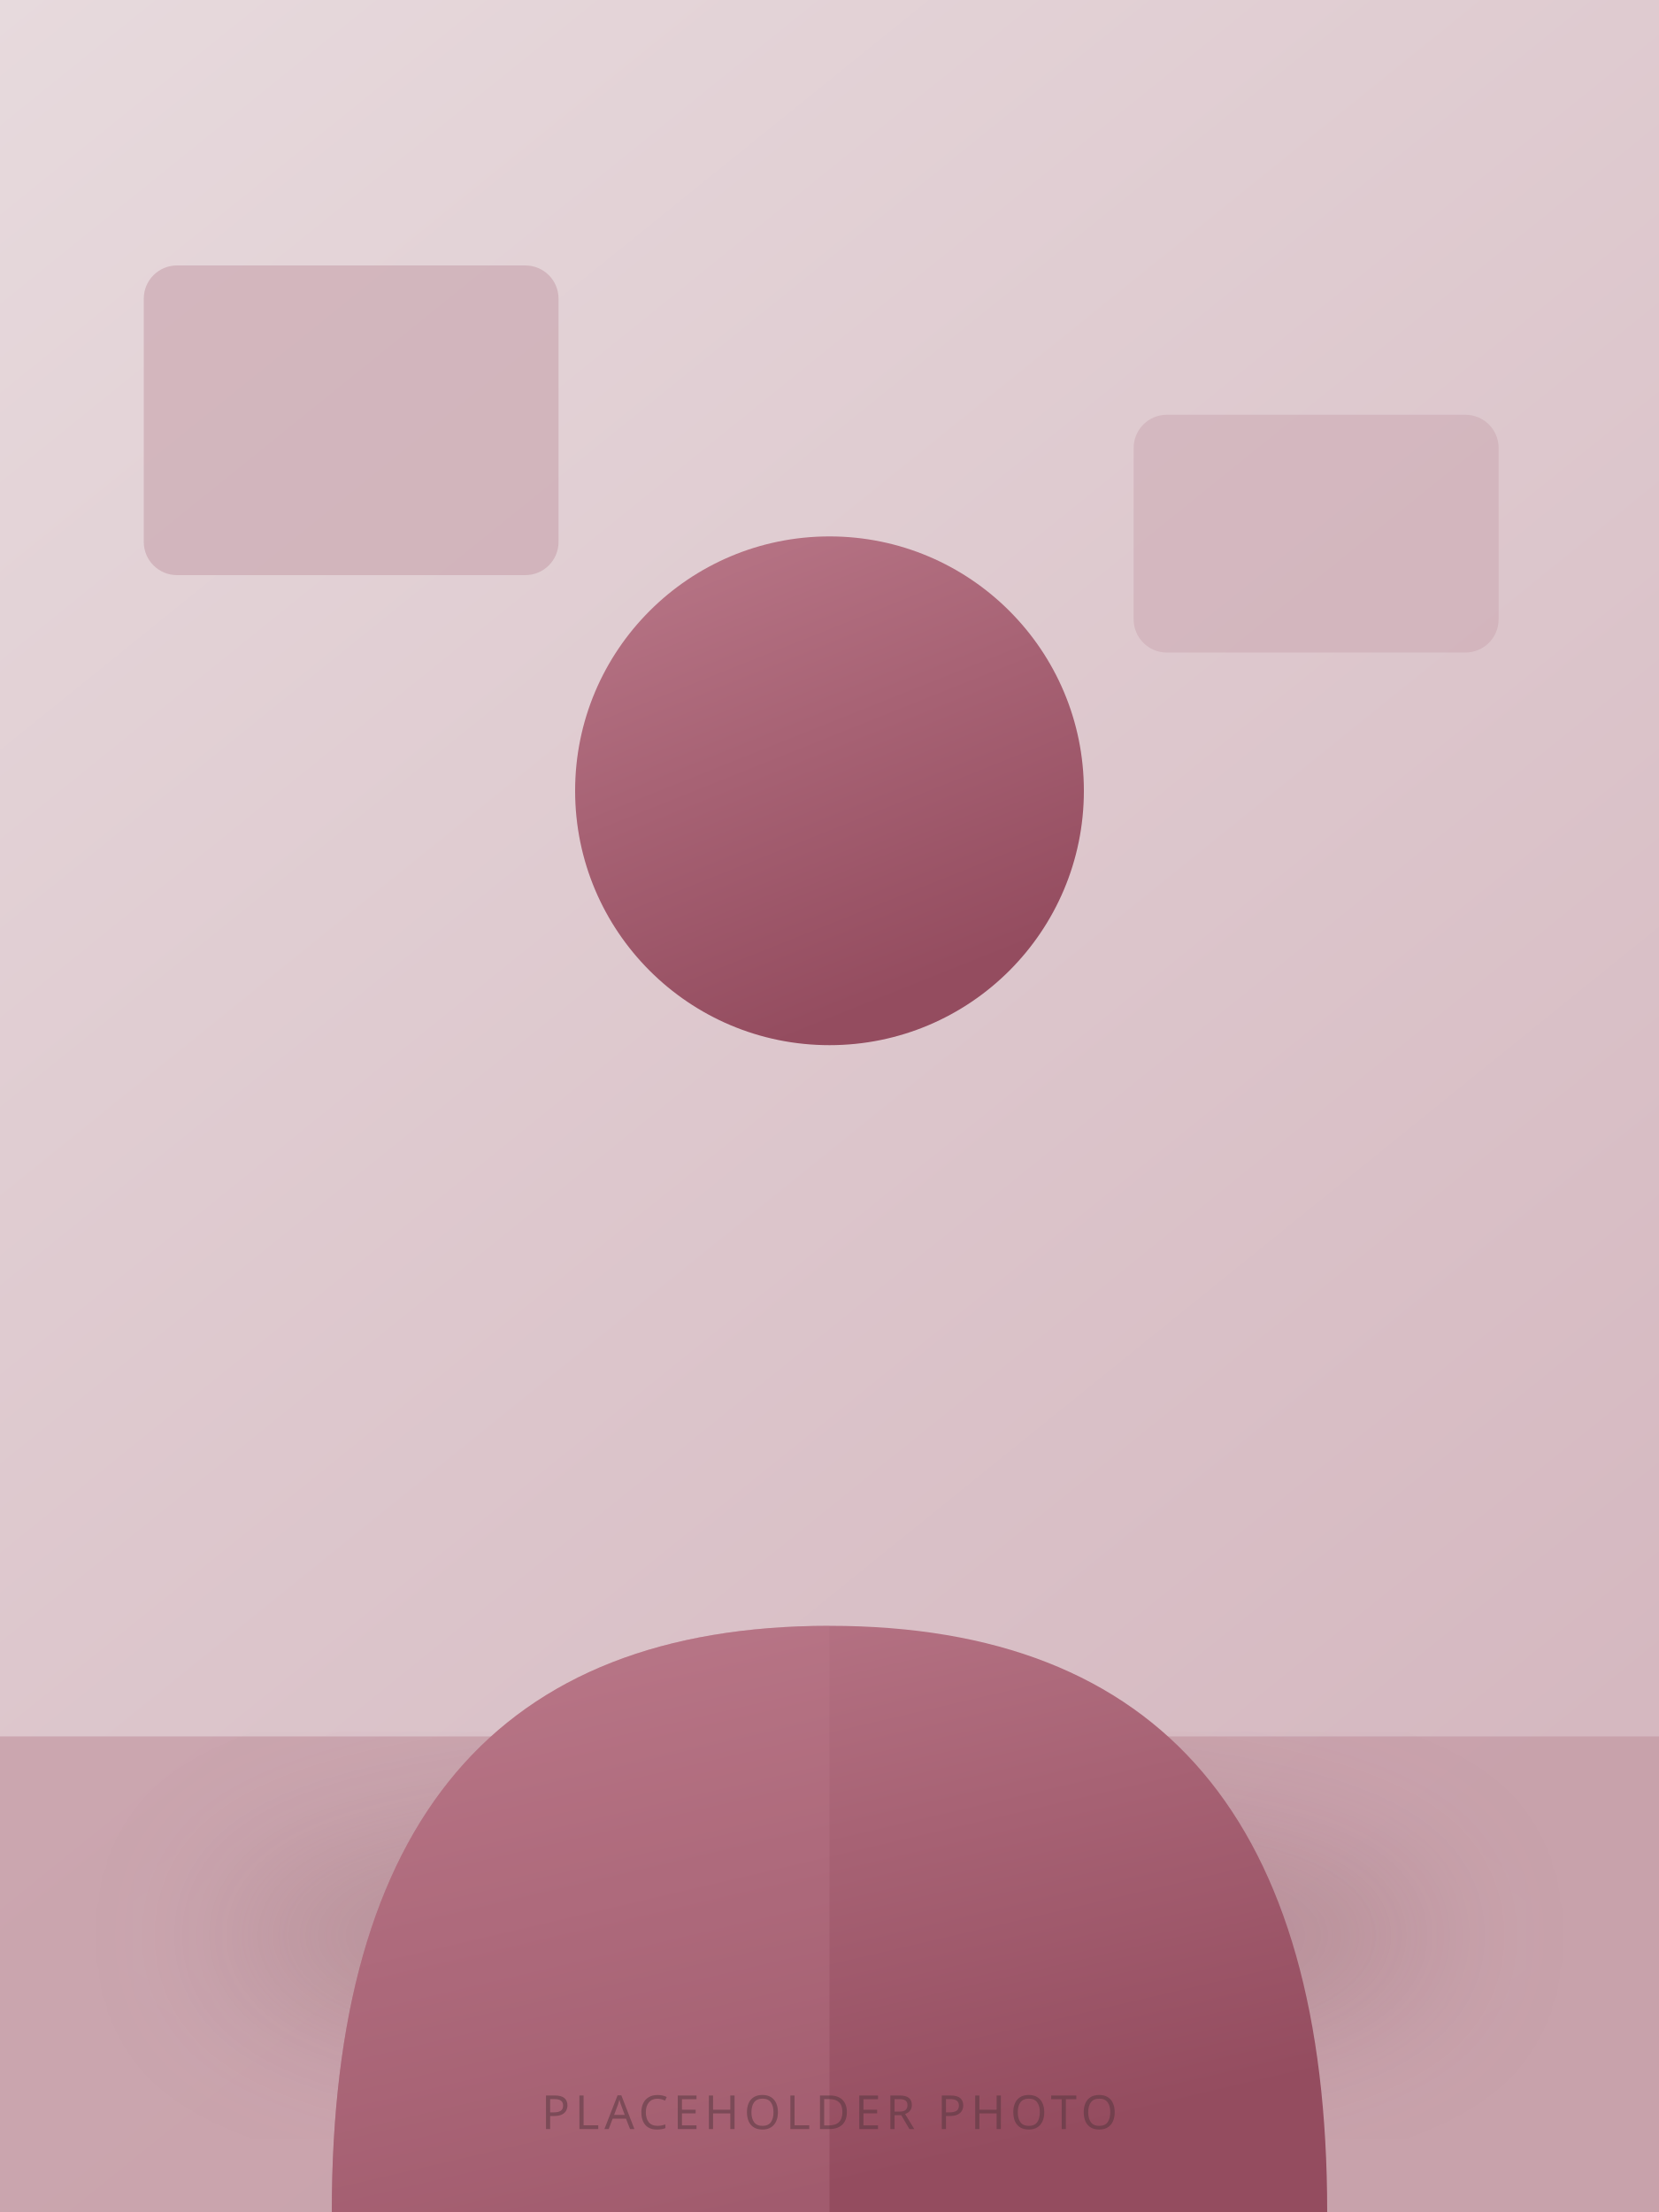
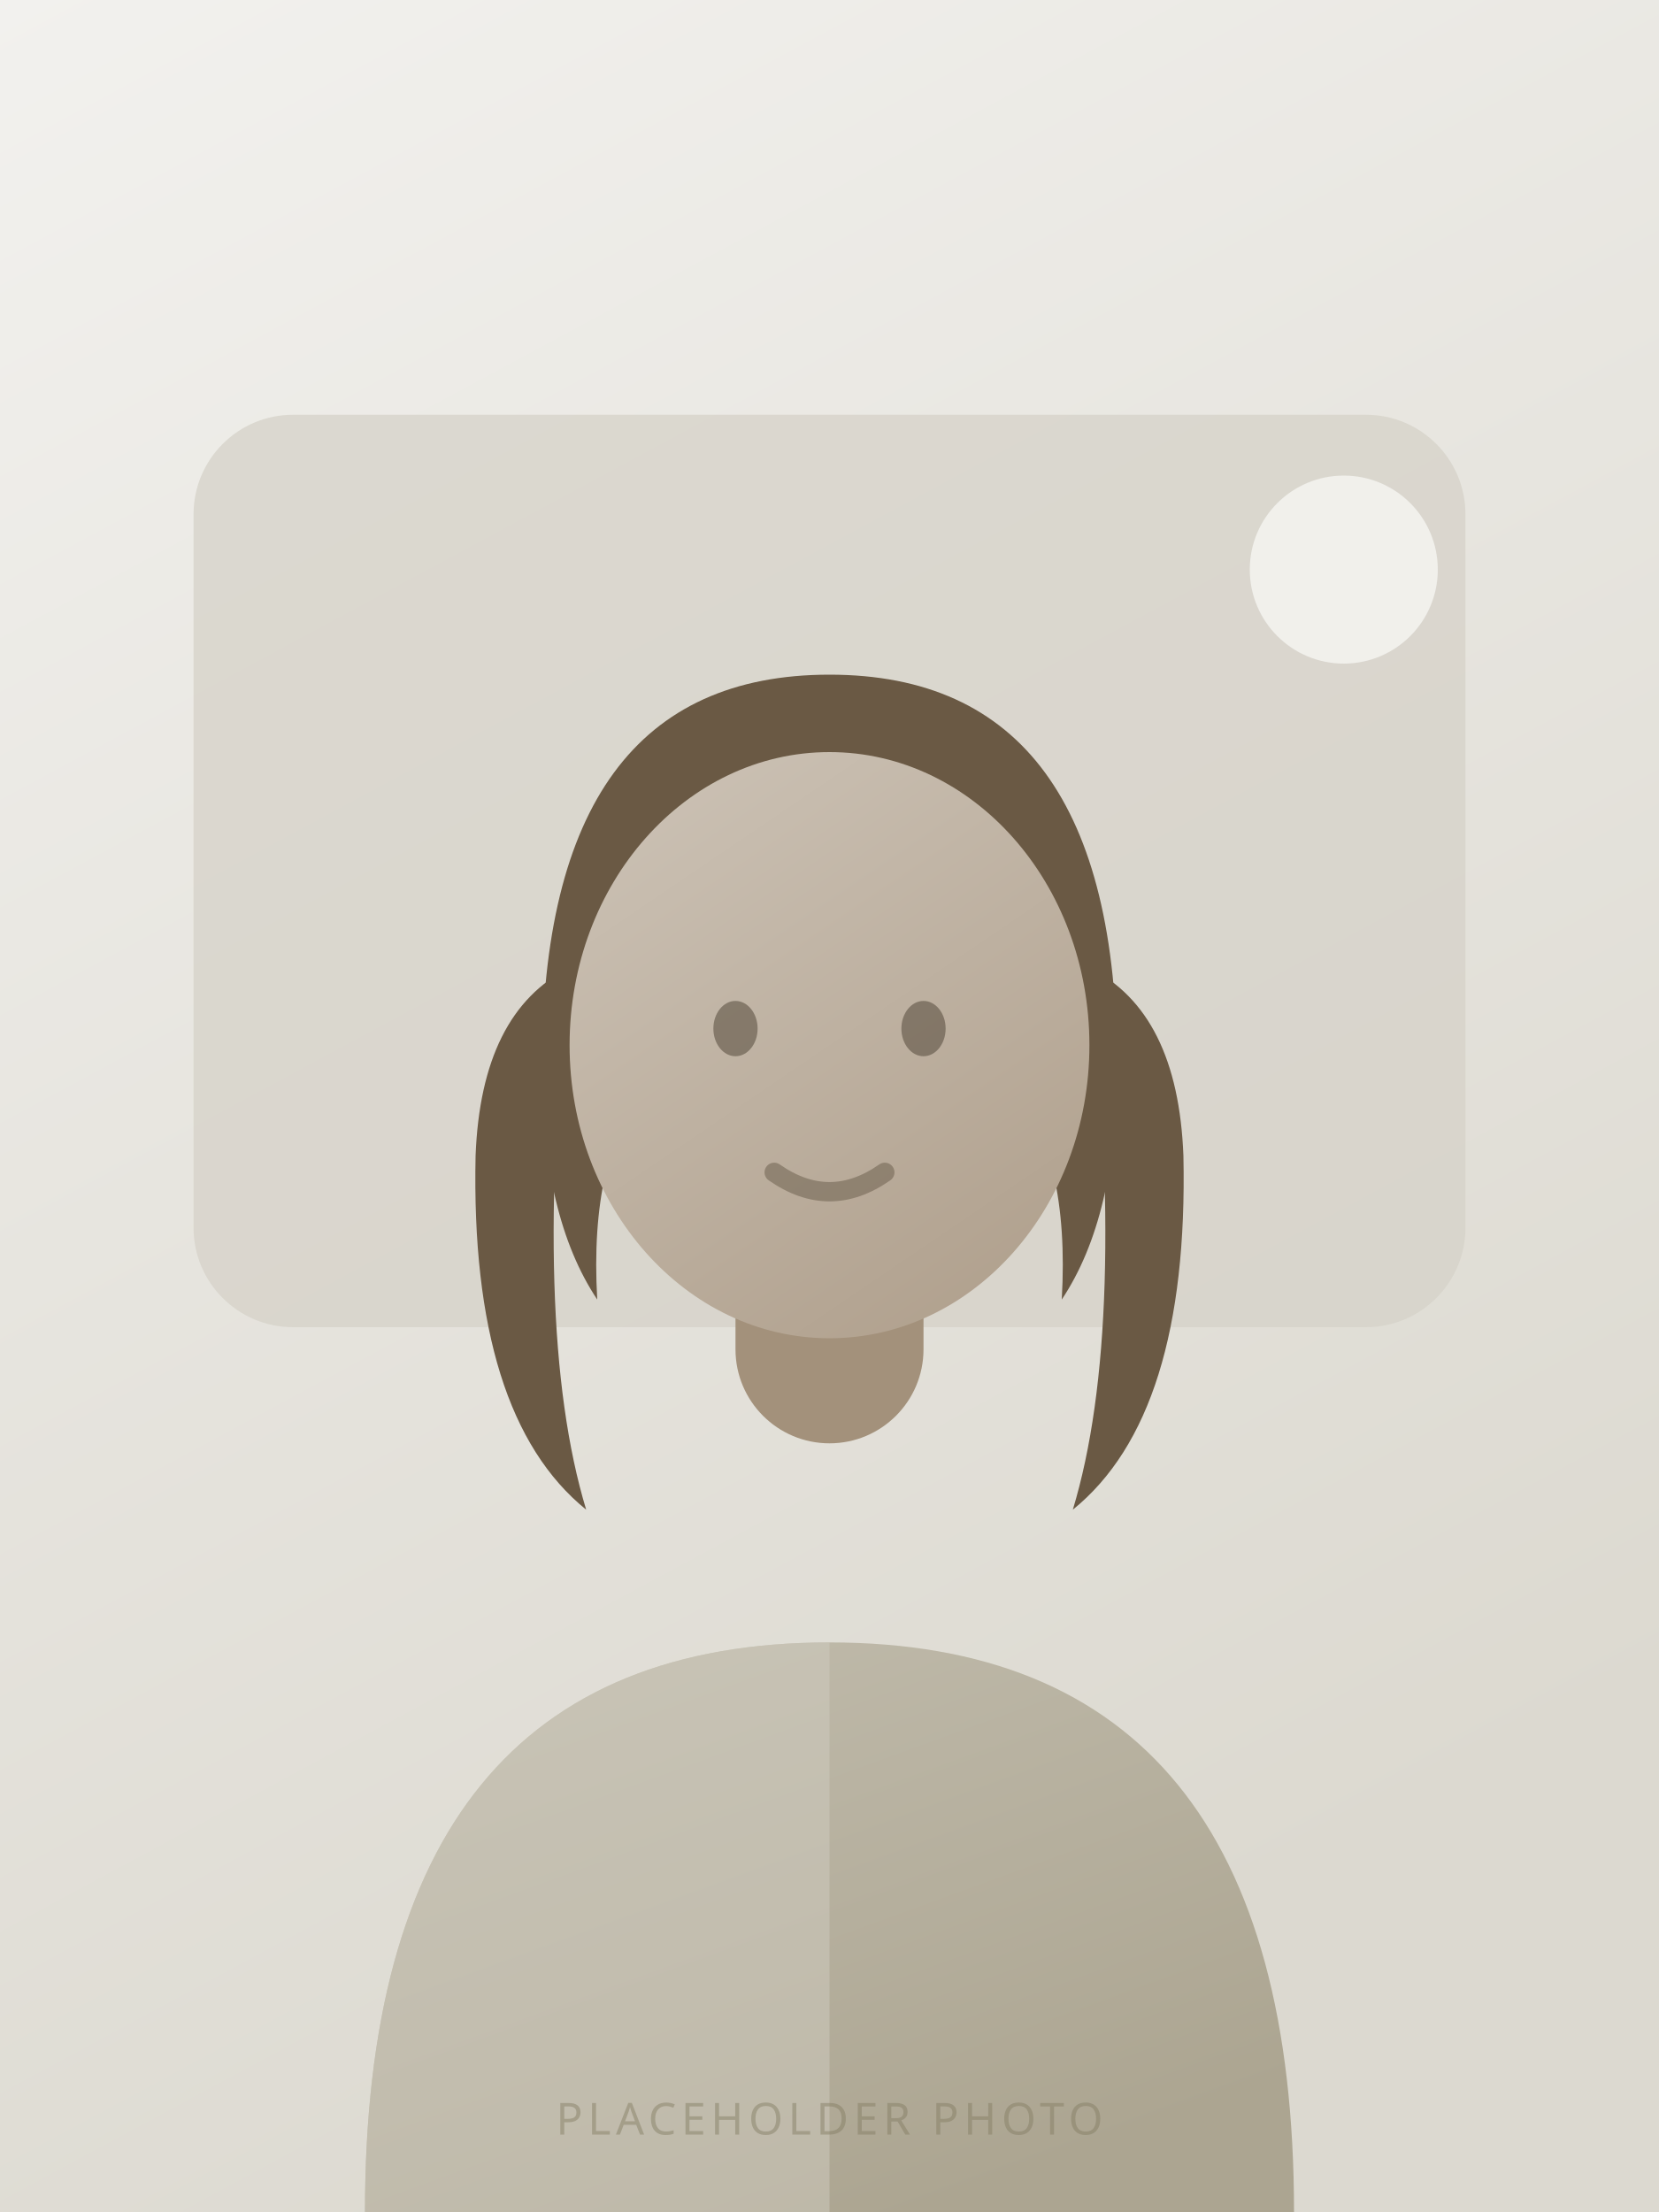
<svg xmlns="http://www.w3.org/2000/svg" viewBox="0 0 600 800" width="600" height="800" role="img" aria-label="Reviewer photo placeholder">
  <defs>
-     <linearGradient id="bg" x1="0" y1="0" x2="0.6" y2="1">
-       <stop offset="0%" stop-color="hsl(344.353 22% 88%)" />
-       <stop offset="100%" stop-color="hsl(344.353 26% 78%)" />
+     <linearGradient id="room" x1="0" y1="0" x2="0.4" y2="1">
+       <stop offset="0%" stop-color="hsl(46 14% 94%)" />
+       <stop offset="100%" stop-color="hsl(46 14% 84%)" />
    </linearGradient>
-     <linearGradient id="fig" x1="0" y1="0" x2="0.4" y2="1">
-       <stop offset="0%" stop-color="hsl(344.353 32% 60%)" />
-       <stop offset="100%" stop-color="hsl(344.353 32% 44%)" />
+     <linearGradient id="skin" x1="0.2" y1="0" x2="0.8" y2="1">
+       <stop offset="0%" stop-color="hsl(34 18% 75%)" />
+       <stop offset="100%" stop-color="hsl(34 18% 62%)" />
    </linearGradient>
-     <filter id="sh" x="-30%" y="-30%" width="160%" height="160%">
-       <feGaussianBlur stdDeviation="26" />
-     </filter>
+     <linearGradient id="top" x1="0" y1="0" x2="0.6" y2="1">
+       <stop offset="0%" stop-color="hsl(46 14% 72%)" />
+       <stop offset="100%" stop-color="hsl(46 14% 62%)" />
+     </linearGradient>
+     <clipPath id="frame">
+       <rect width="600" height="800" />
+     </clipPath>
  </defs>
-   <rect width="600" height="800" fill="url(#bg)" />
-   <rect x="52" y="96" width="150" height="112" rx="12" fill="hsl(344.353 24% 72%)" opacity="0.65" />
-   <rect x="410" y="150" width="132" height="86" rx="12" fill="hsl(344.353 24% 72%)" opacity="0.5" />
-   <rect x="0" y="628" width="600" height="172" fill="hsl(344.353 26% 68%)" opacity="0.7" />
-   <ellipse cx="300" cy="700" rx="220" ry="46" fill="hsl(344.353 32% 32%)" opacity="0.2" filter="url(#sh)" />
-   <circle cx="300" cy="286" r="92" fill="url(#fig)" />
-   <path d="M120 800 q0 -212 180 -212 q180 0 180 212 z" fill="url(#fig)" />
-   <path d="M120 800 q0 -212 180 -212 v212 z" fill="hsl(344.353 32% 60%)" opacity="0.35" />
-   <text x="300" y="770" text-anchor="middle" font-family="system-ui, sans-serif" font-size="17" letter-spacing="1.8" fill="hsl(344.353 22% 26%)" opacity="0.5">PLACEHOLDER PHOTO</text>
+   <g clip-path="url(#frame)">
+     <rect width="600" height="800" fill="url(#room)" />
+     <rect x="70" y="150" width="460" height="330" rx="36" fill="hsl(46 14% 81%)" opacity="0.75" />
+     <circle cx="486" cy="206" r="34" fill="hsl(46 14% 96%)" opacity="0.8" />
+     <path d="M132 800 q0 -206 168 -206 q168 0 168 206 z" fill="url(#top)" />
+     <path d="M132 800 q0 -206 168 -206 v206 z" fill="hsl(46 14% 78%)" opacity="0.5" />
+     <rect x="266" y="410" width="68" height="112" rx="34" fill="hsl(34 18% 56%)" />
+     <path d="M196 386 q0 -142 104 -142 q104 0 104 142 q0 54 -20 84 q6 -104 -84 -104 q-90 0 -84 104 q-20 -30 -20 -84 z" fill="hsl(34 22% 34%)" />
+     <ellipse cx="300" cy="378" rx="94" ry="106" fill="url(#skin)" />
+     <path d="M206 350 q-14 130 6 196 q-42 -34 -40 -128 q2 -52 34 -68 z" fill="hsl(34 22% 34%)" />
+     <path d="M394 350 q14 130 -6 196 q42 -34 40 -128 q-2 -52 -34 -68 z" fill="hsl(34 22% 34%)" />
+     <ellipse cx="266" cy="372" rx="8" ry="10" fill="hsl(34 18% 28%)" opacity="0.55" />
+     <ellipse cx="334" cy="372" rx="8" ry="10" fill="hsl(34 18% 28%)" opacity="0.55" />
+     <path d="M280 424 q20 14 40 0" stroke="hsl(34 18% 34%)" stroke-width="7" fill="none" stroke-linecap="round" opacity="0.5" />
+   </g>
+   <text x="300" y="772" text-anchor="middle" font-family="system-ui, sans-serif" font-size="16" letter-spacing="1.8" fill="hsl(46 14% 44%)" opacity="0.45">PLACEHOLDER PHOTO</text>
</svg>
